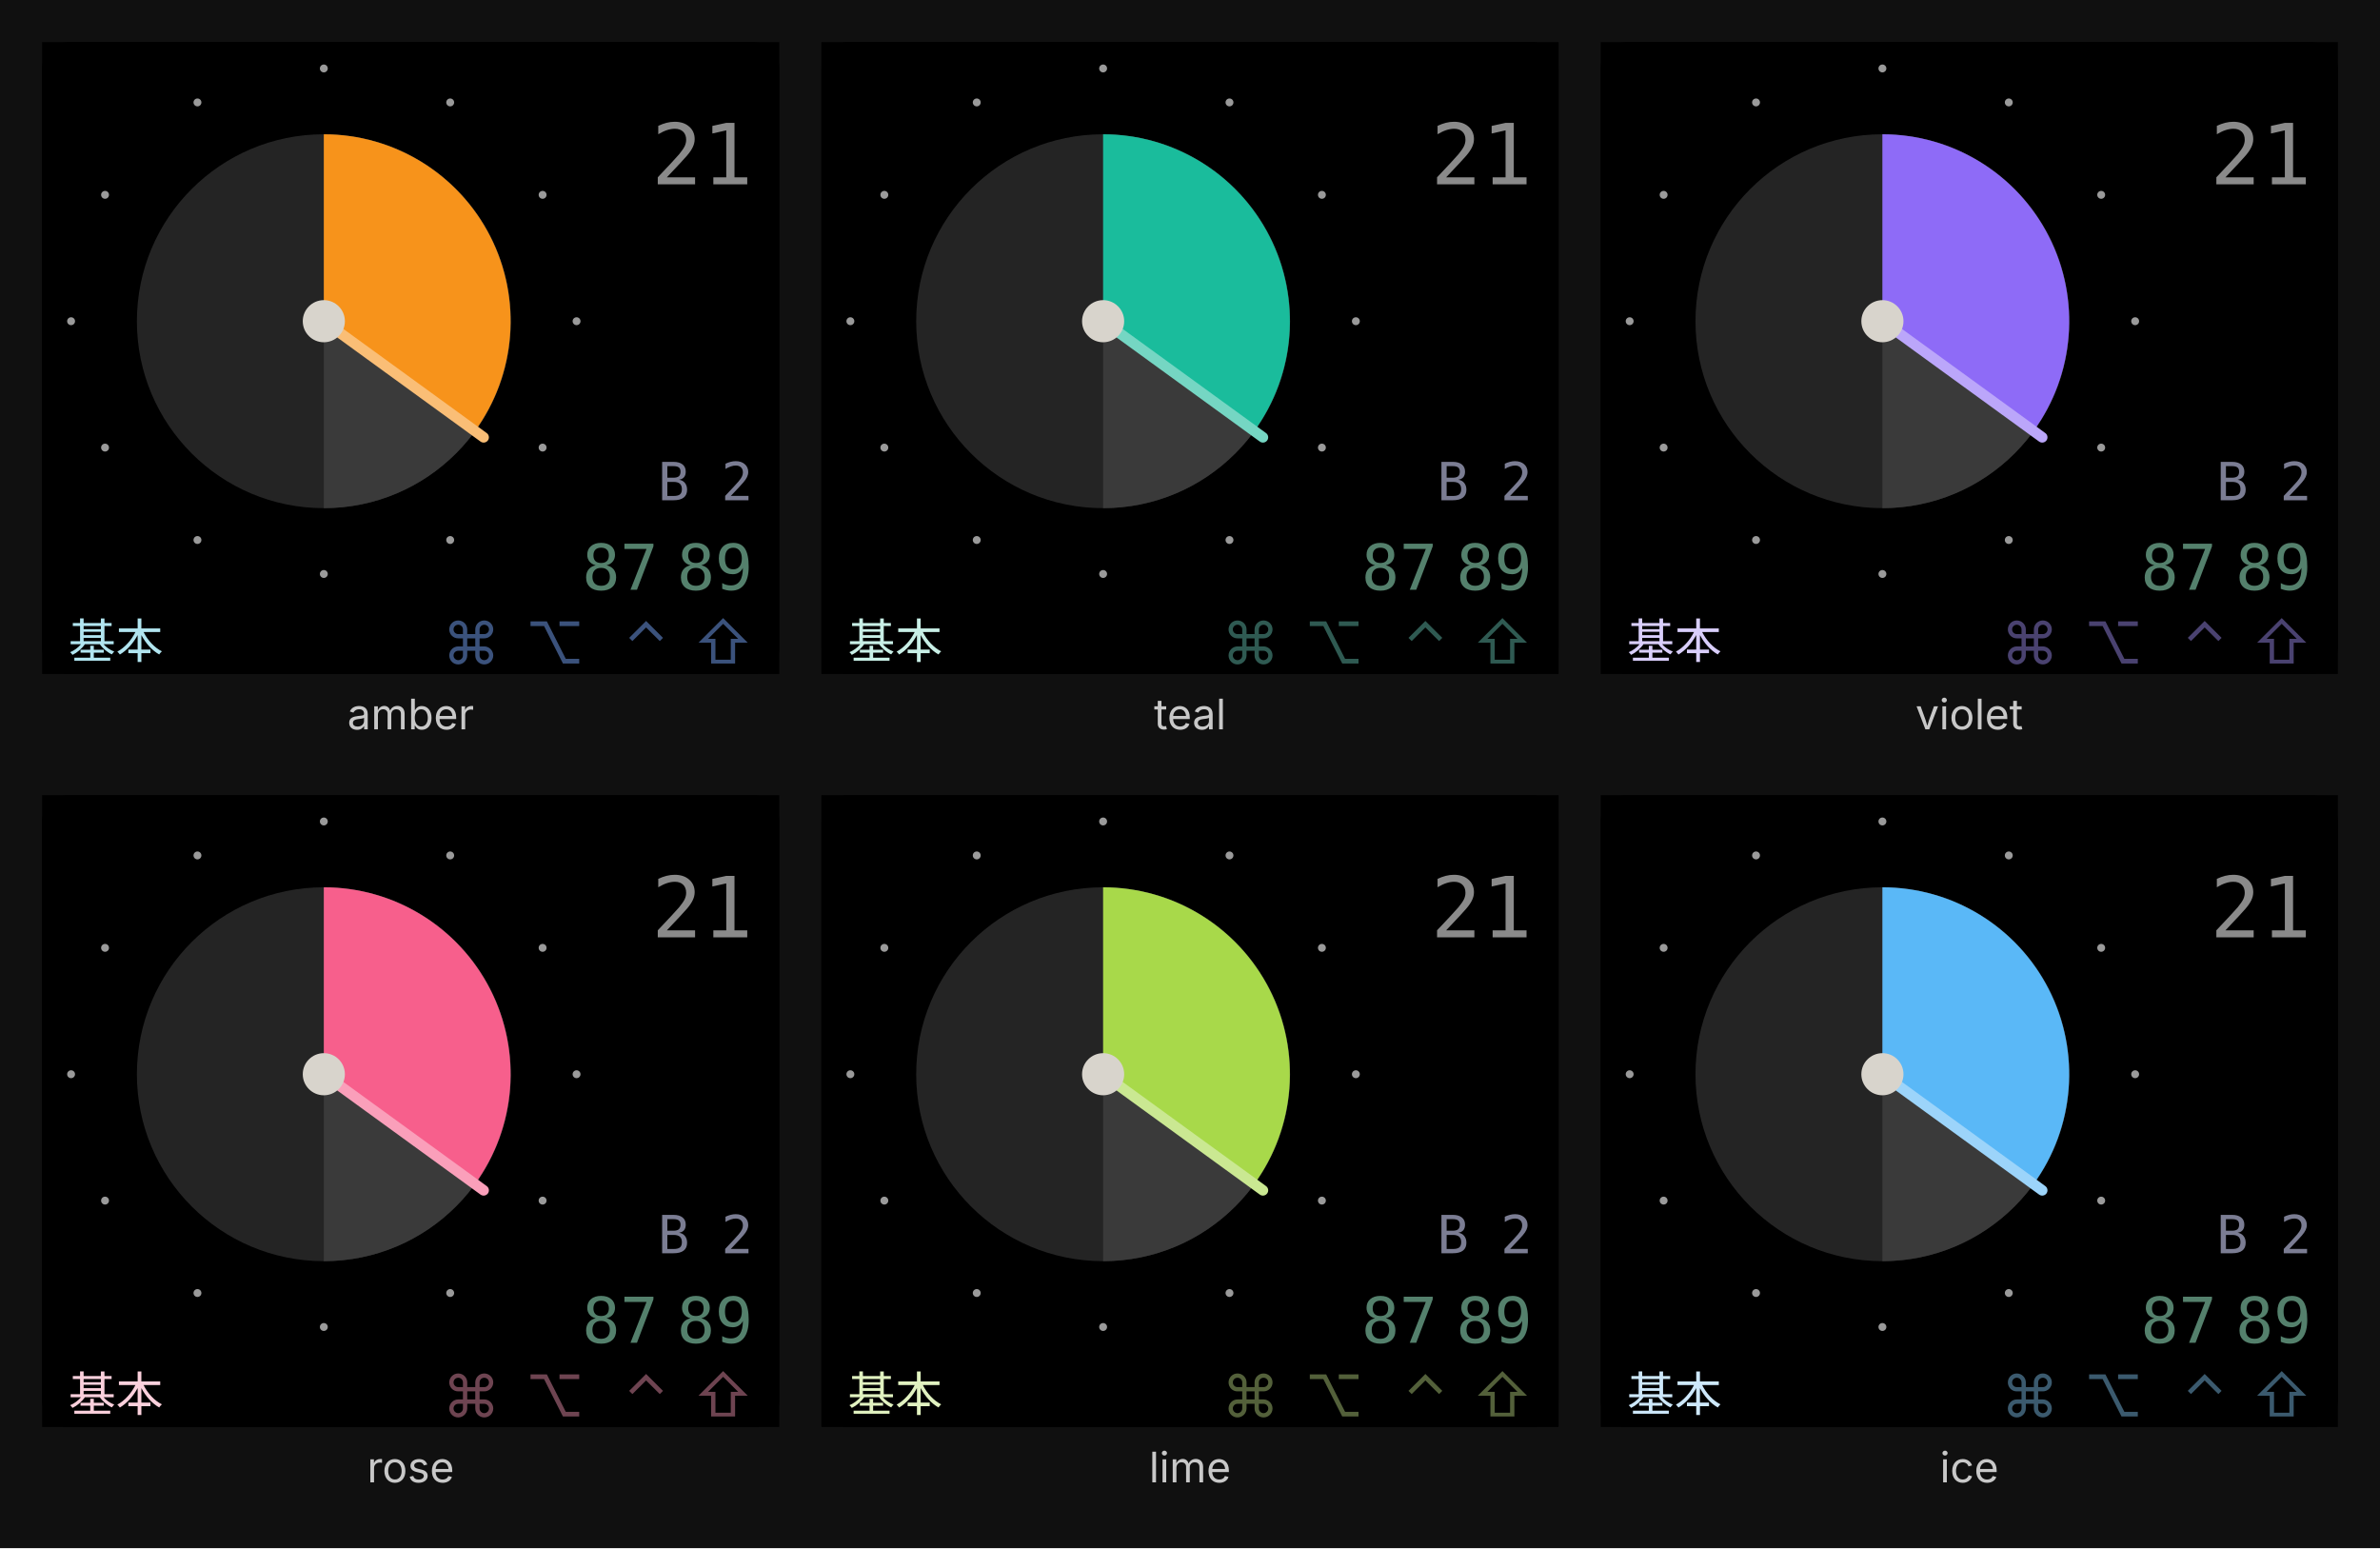
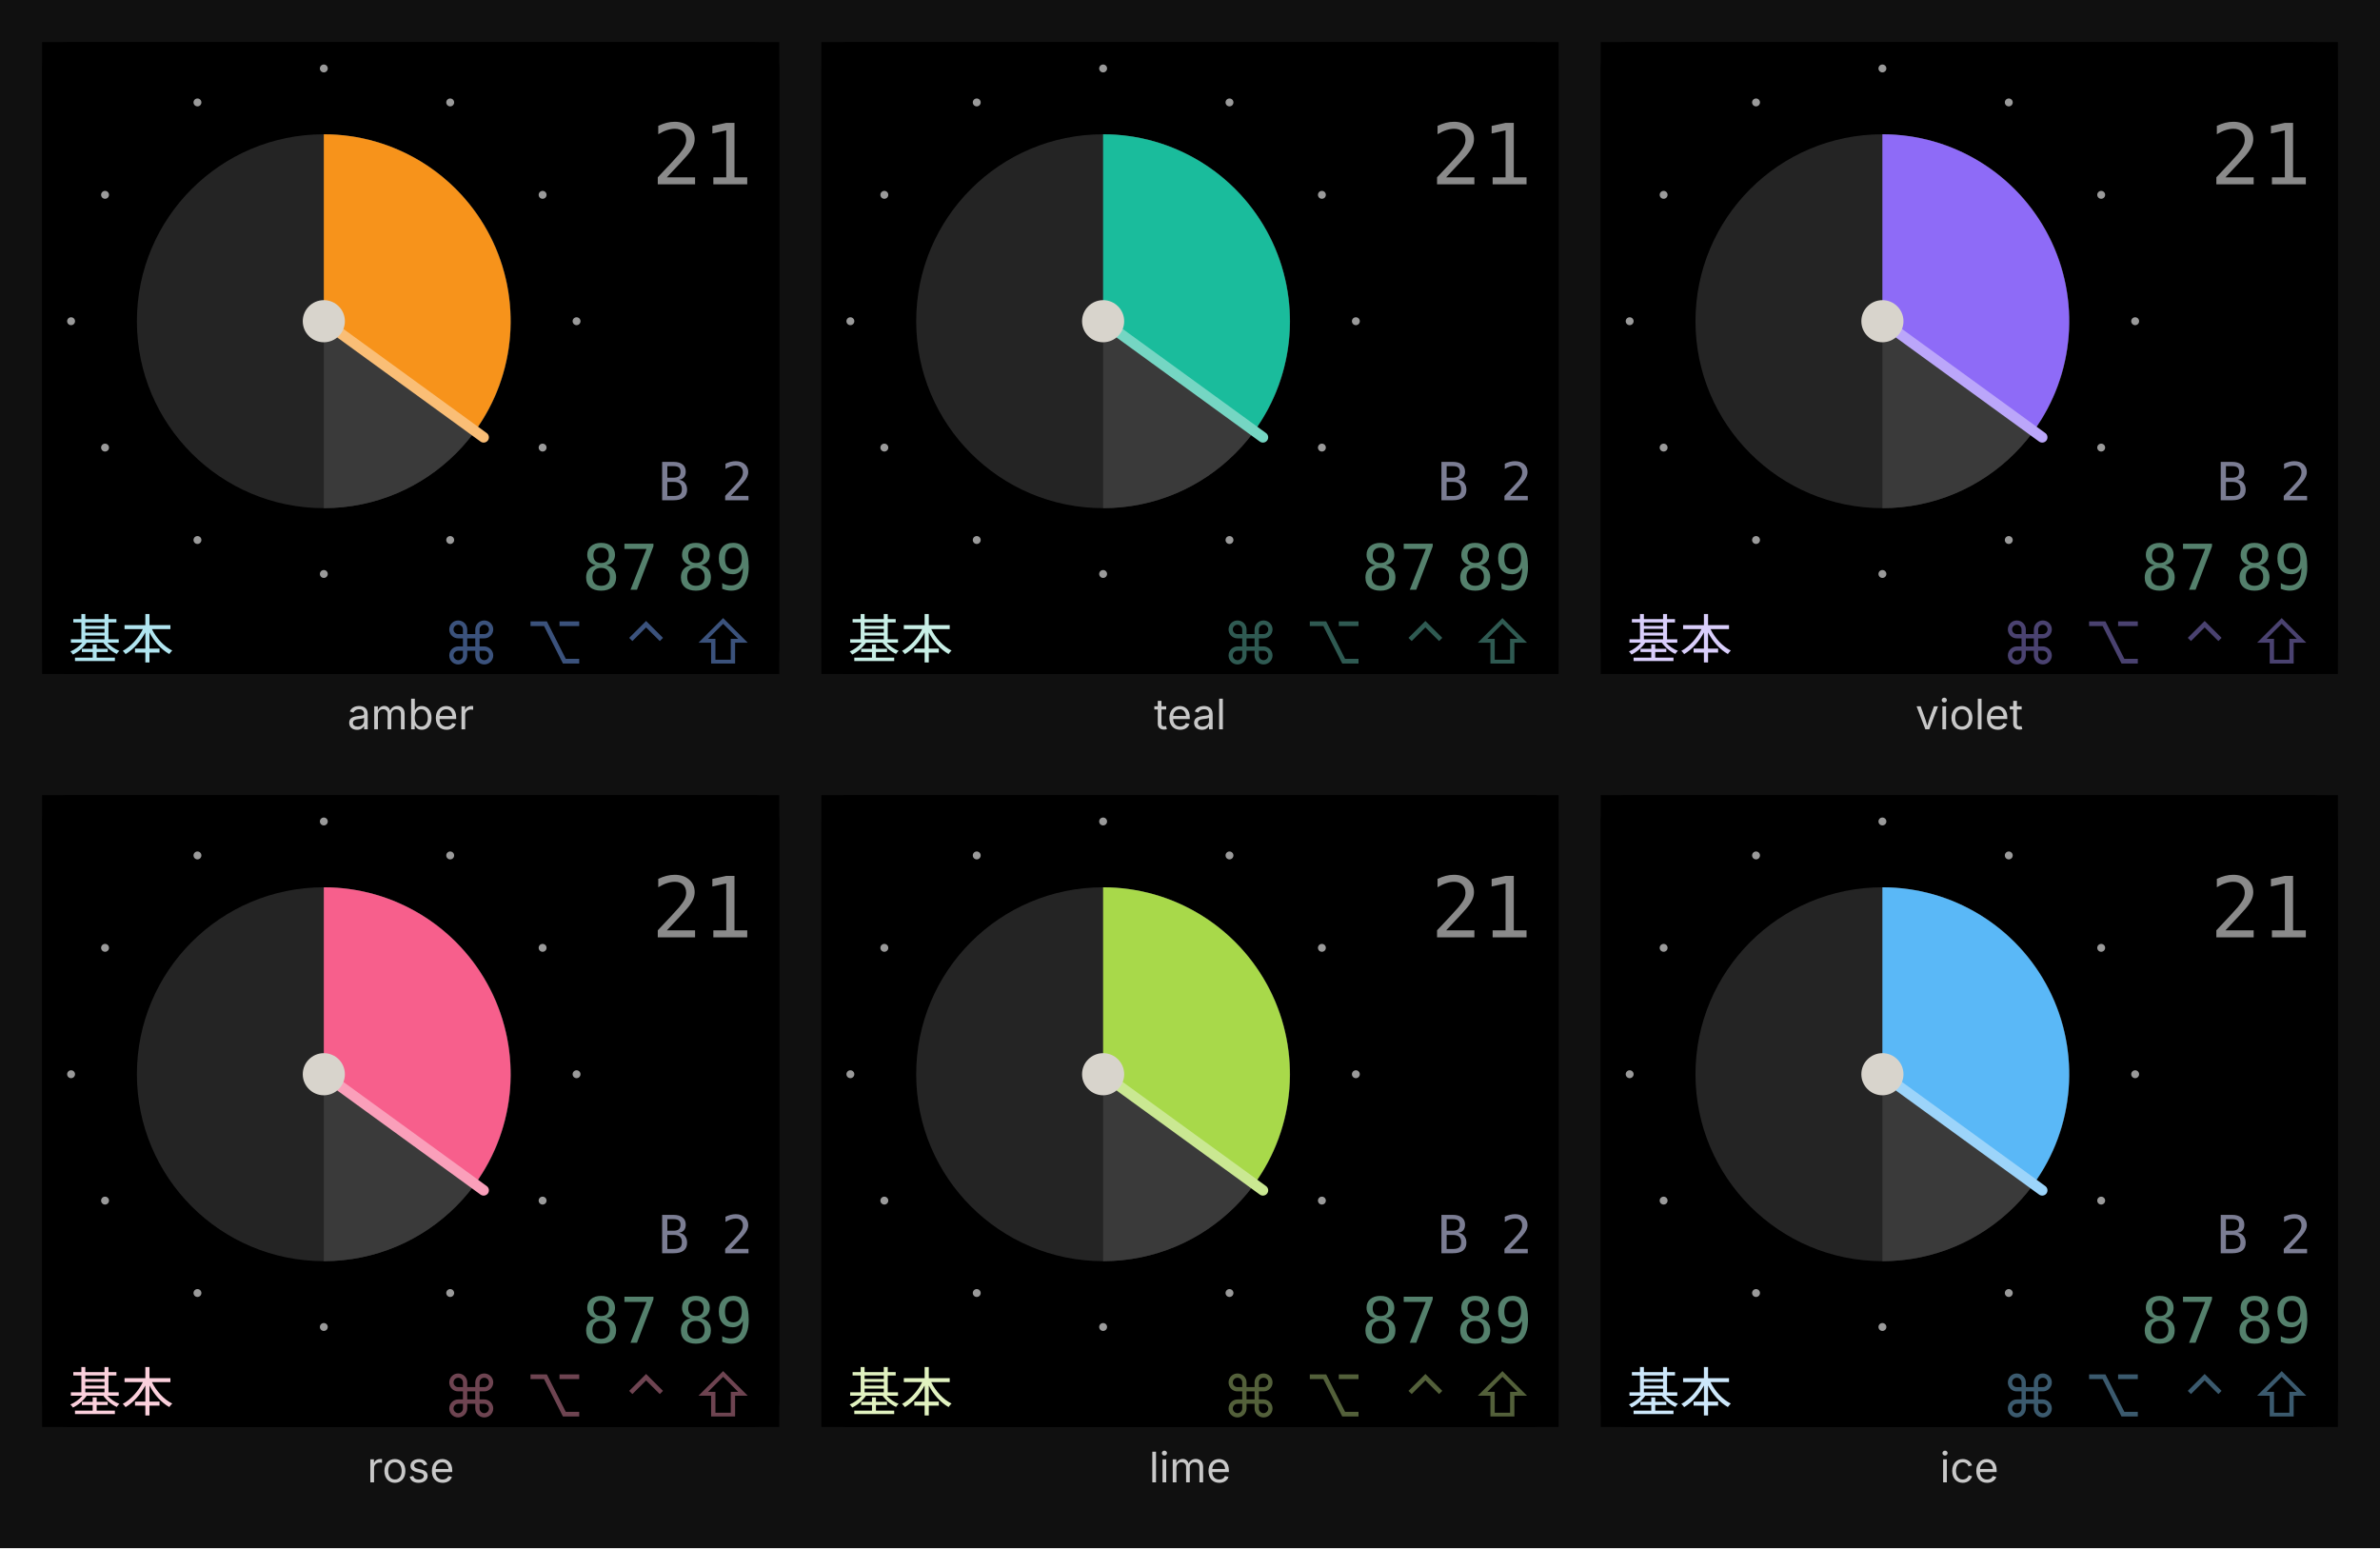
<svg xmlns="http://www.w3.org/2000/svg" width="904" height="588" viewBox="0 0 904 588">
  <rect width="904" height="588" fill="#101010" />
  <g transform="translate(16,16)">
    <rect width="280" height="240" fill="#000000" rx="10" />
    <svg width="280" height="240" viewBox="0 0 280 240">
      <rect width="280" height="240" fill="#000000" />
      <circle cx="107.0" cy="10.0" r="1.5" fill="#9a9a9a" />
      <circle cx="155.0" cy="22.9" r="1.5" fill="#9a9a9a" />
      <circle cx="190.1" cy="58.0" r="1.5" fill="#9a9a9a" />
      <circle cx="203.0" cy="106.0" r="1.5" fill="#9a9a9a" />
      <circle cx="190.1" cy="154.0" r="1.5" fill="#9a9a9a" />
      <circle cx="155.0" cy="189.1" r="1.5" fill="#9a9a9a" />
      <circle cx="107.0" cy="202.0" r="1.5" fill="#9a9a9a" />
      <circle cx="59.0" cy="189.1" r="1.5" fill="#9a9a9a" />
      <circle cx="23.9" cy="154.0" r="1.5" fill="#9a9a9a" />
      <circle cx="11.0" cy="106.0" r="1.5" fill="#9a9a9a" />
      <circle cx="23.9" cy="58.0" r="1.5" fill="#9a9a9a" />
      <circle cx="59.0" cy="22.9" r="1.5" fill="#9a9a9a" />
      <circle cx="107" cy="106" r="71" fill="#242424" />
      <path d="M 107 106 L 107 35 A 71 71 0 0 1 107.0 177.0 Z" fill="#3a3a3a" />
      <path d="M 107 106 L 107 35 A 71 71 0 0 1 164.4 147.7 Z" fill="#f7931b" />
      <line x1="107" y1="106" x2="167.7" y2="150.1" stroke="#fabe76" stroke-width="4" stroke-linecap="round" />
      <circle cx="107" cy="106" r="8" fill="#d8d4cc" />
      <text x="270" y="54" text-anchor="end" font-family="ui-monospace,'SF Mono',Menlo,Consolas,monospace" font-size="32" fill="#8a8a8a">21</text>
      <text x="270" y="174" text-anchor="end" font-family="ui-monospace,'SF Mono',Menlo,Consolas,monospace" font-size="20" fill="#7b7d93">B 2</text>
      <text x="234" y="208" text-anchor="end" font-family="ui-monospace,'SF Mono',Menlo,Consolas,monospace" font-size="24" fill="#54806c">87</text>
      <text x="270" y="208" text-anchor="end" font-family="ui-monospace,'SF Mono',Menlo,Consolas,monospace" font-size="24" fill="#54806c">89</text>
-       <text x="10" y="234" font-family="Inter,'Helvetica Neue',Arial,sans-serif" font-size="18" fill="#b1e5f0">基本</text>
+       <text x="10" y="234" font-family="Inter,'Helvetica Neue',Arial,sans-serif" font-size="20" fill="#b1e5f0">基本</text>
      <text x="174" y="236" text-anchor="end" font-family="Inter,'Helvetica Neue',Arial,sans-serif" font-size="22" fill="#3b527c">⌘</text>
      <text x="206" y="236" text-anchor="end" font-family="Inter,'Helvetica Neue',Arial,sans-serif" font-size="22" fill="#3b527c">⌥</text>
      <text x="238" y="236" text-anchor="end" font-family="Inter,'Helvetica Neue',Arial,sans-serif" font-size="22" fill="#3b527c">⌃</text>
      <text x="270" y="236" text-anchor="end" font-family="Inter,'Helvetica Neue',Arial,sans-serif" font-size="22" fill="#3b527c">⇧</text>
    </svg>
    <text x="140.0" y="261" text-anchor="middle" font-family="Inter,Helvetica,Arial,sans-serif" font-size="16" fill="#c8c8c8">amber</text>
  </g>
  <g transform="translate(312,16)">
    <rect width="280" height="240" fill="#000000" rx="10" />
    <svg width="280" height="240" viewBox="0 0 280 240">
      <rect width="280" height="240" fill="#000000" />
      <circle cx="107.0" cy="10.0" r="1.5" fill="#9a9a9a" />
      <circle cx="155.0" cy="22.9" r="1.5" fill="#9a9a9a" />
      <circle cx="190.1" cy="58.0" r="1.5" fill="#9a9a9a" />
      <circle cx="203.0" cy="106.0" r="1.5" fill="#9a9a9a" />
      <circle cx="190.1" cy="154.0" r="1.5" fill="#9a9a9a" />
      <circle cx="155.0" cy="189.1" r="1.5" fill="#9a9a9a" />
      <circle cx="107.0" cy="202.0" r="1.5" fill="#9a9a9a" />
      <circle cx="59.0" cy="189.1" r="1.5" fill="#9a9a9a" />
      <circle cx="23.9" cy="154.0" r="1.5" fill="#9a9a9a" />
      <circle cx="11.0" cy="106.0" r="1.5" fill="#9a9a9a" />
      <circle cx="23.9" cy="58.0" r="1.5" fill="#9a9a9a" />
      <circle cx="59.0" cy="22.9" r="1.5" fill="#9a9a9a" />
      <circle cx="107" cy="106" r="71" fill="#242424" />
      <path d="M 107 106 L 107 35 A 71 71 0 0 1 107.0 177.0 Z" fill="#3a3a3a" />
      <path d="M 107 106 L 107 35 A 71 71 0 0 1 164.4 147.7 Z" fill="#1abc9c" />
      <line x1="107" y1="106" x2="167.7" y2="150.1" stroke="#75d6c3" stroke-width="4" stroke-linecap="round" />
      <circle cx="107" cy="106" r="8" fill="#d8d4cc" />
      <text x="270" y="54" text-anchor="end" font-family="ui-monospace,'SF Mono',Menlo,Consolas,monospace" font-size="32" fill="#8a8a8a">21</text>
      <text x="270" y="174" text-anchor="end" font-family="ui-monospace,'SF Mono',Menlo,Consolas,monospace" font-size="20" fill="#7b7d93">B 2</text>
      <text x="234" y="208" text-anchor="end" font-family="ui-monospace,'SF Mono',Menlo,Consolas,monospace" font-size="24" fill="#54806c">87</text>
      <text x="270" y="208" text-anchor="end" font-family="ui-monospace,'SF Mono',Menlo,Consolas,monospace" font-size="24" fill="#54806c">89</text>
-       <text x="10" y="234" font-family="Inter,'Helvetica Neue',Arial,sans-serif" font-size="18" fill="#c8efe6">基本</text>
+       <text x="10" y="234" font-family="Inter,'Helvetica Neue',Arial,sans-serif" font-size="20" fill="#c8efe6">基本</text>
      <text x="174" y="236" text-anchor="end" font-family="Inter,'Helvetica Neue',Arial,sans-serif" font-size="22" fill="#2f5a52">⌘</text>
      <text x="206" y="236" text-anchor="end" font-family="Inter,'Helvetica Neue',Arial,sans-serif" font-size="22" fill="#2f5a52">⌥</text>
      <text x="238" y="236" text-anchor="end" font-family="Inter,'Helvetica Neue',Arial,sans-serif" font-size="22" fill="#2f5a52">⌃</text>
      <text x="270" y="236" text-anchor="end" font-family="Inter,'Helvetica Neue',Arial,sans-serif" font-size="22" fill="#2f5a52">⇧</text>
    </svg>
    <text x="140.0" y="261" text-anchor="middle" font-family="Inter,Helvetica,Arial,sans-serif" font-size="16" fill="#c8c8c8">teal</text>
  </g>
  <g transform="translate(608,16)">
    <rect width="280" height="240" fill="#000000" rx="10" />
    <svg width="280" height="240" viewBox="0 0 280 240">
      <rect width="280" height="240" fill="#000000" />
      <circle cx="107.0" cy="10.0" r="1.5" fill="#9a9a9a" />
      <circle cx="155.0" cy="22.9" r="1.5" fill="#9a9a9a" />
      <circle cx="190.1" cy="58.0" r="1.5" fill="#9a9a9a" />
      <circle cx="203.0" cy="106.0" r="1.5" fill="#9a9a9a" />
      <circle cx="190.1" cy="154.0" r="1.5" fill="#9a9a9a" />
      <circle cx="155.0" cy="189.1" r="1.5" fill="#9a9a9a" />
      <circle cx="107.0" cy="202.0" r="1.5" fill="#9a9a9a" />
      <circle cx="59.0" cy="189.1" r="1.5" fill="#9a9a9a" />
      <circle cx="23.9" cy="154.0" r="1.5" fill="#9a9a9a" />
      <circle cx="11.0" cy="106.0" r="1.5" fill="#9a9a9a" />
      <circle cx="23.9" cy="58.0" r="1.5" fill="#9a9a9a" />
      <circle cx="59.0" cy="22.9" r="1.5" fill="#9a9a9a" />
      <circle cx="107" cy="106" r="71" fill="#242424" />
      <path d="M 107 106 L 107 35 A 71 71 0 0 1 107.0 177.0 Z" fill="#3a3a3a" />
      <path d="M 107 106 L 107 35 A 71 71 0 0 1 164.4 147.7 Z" fill="#8e6bf7" />
      <line x1="107" y1="106" x2="167.7" y2="150.1" stroke="#bba6fa" stroke-width="4" stroke-linecap="round" />
      <circle cx="107" cy="106" r="8" fill="#d8d4cc" />
      <text x="270" y="54" text-anchor="end" font-family="ui-monospace,'SF Mono',Menlo,Consolas,monospace" font-size="32" fill="#8a8a8a">21</text>
      <text x="270" y="174" text-anchor="end" font-family="ui-monospace,'SF Mono',Menlo,Consolas,monospace" font-size="20" fill="#7b7d93">B 2</text>
      <text x="234" y="208" text-anchor="end" font-family="ui-monospace,'SF Mono',Menlo,Consolas,monospace" font-size="24" fill="#54806c">87</text>
      <text x="270" y="208" text-anchor="end" font-family="ui-monospace,'SF Mono',Menlo,Consolas,monospace" font-size="24" fill="#54806c">89</text>
-       <text x="10" y="234" font-family="Inter,'Helvetica Neue',Arial,sans-serif" font-size="18" fill="#d9cefb">基本</text>
+       <text x="10" y="234" font-family="Inter,'Helvetica Neue',Arial,sans-serif" font-size="20" fill="#d9cefb">基本</text>
      <text x="174" y="236" text-anchor="end" font-family="Inter,'Helvetica Neue',Arial,sans-serif" font-size="22" fill="#4a4270">⌘</text>
      <text x="206" y="236" text-anchor="end" font-family="Inter,'Helvetica Neue',Arial,sans-serif" font-size="22" fill="#4a4270">⌥</text>
      <text x="238" y="236" text-anchor="end" font-family="Inter,'Helvetica Neue',Arial,sans-serif" font-size="22" fill="#4a4270">⌃</text>
      <text x="270" y="236" text-anchor="end" font-family="Inter,'Helvetica Neue',Arial,sans-serif" font-size="22" fill="#4a4270">⇧</text>
    </svg>
    <text x="140.0" y="261" text-anchor="middle" font-family="Inter,Helvetica,Arial,sans-serif" font-size="16" fill="#c8c8c8">violet</text>
  </g>
  <g transform="translate(16,302)">
    <rect width="280" height="240" fill="#000000" rx="10" />
    <svg width="280" height="240" viewBox="0 0 280 240">
      <rect width="280" height="240" fill="#000000" />
      <circle cx="107.0" cy="10.0" r="1.5" fill="#9a9a9a" />
      <circle cx="155.0" cy="22.9" r="1.5" fill="#9a9a9a" />
      <circle cx="190.1" cy="58.0" r="1.5" fill="#9a9a9a" />
      <circle cx="203.0" cy="106.0" r="1.5" fill="#9a9a9a" />
      <circle cx="190.1" cy="154.0" r="1.5" fill="#9a9a9a" />
      <circle cx="155.0" cy="189.1" r="1.5" fill="#9a9a9a" />
      <circle cx="107.0" cy="202.0" r="1.5" fill="#9a9a9a" />
      <circle cx="59.0" cy="189.1" r="1.5" fill="#9a9a9a" />
      <circle cx="23.9" cy="154.0" r="1.5" fill="#9a9a9a" />
      <circle cx="11.0" cy="106.0" r="1.5" fill="#9a9a9a" />
      <circle cx="23.9" cy="58.0" r="1.5" fill="#9a9a9a" />
      <circle cx="59.0" cy="22.9" r="1.5" fill="#9a9a9a" />
      <circle cx="107" cy="106" r="71" fill="#242424" />
      <path d="M 107 106 L 107 35 A 71 71 0 0 1 107.0 177.0 Z" fill="#3a3a3a" />
      <path d="M 107 106 L 107 35 A 71 71 0 0 1 164.4 147.7 Z" fill="#f75f8c" />
      <line x1="107" y1="106" x2="167.7" y2="150.1" stroke="#fa9fba" stroke-width="4" stroke-linecap="round" />
      <circle cx="107" cy="106" r="8" fill="#d8d4cc" />
      <text x="270" y="54" text-anchor="end" font-family="ui-monospace,'SF Mono',Menlo,Consolas,monospace" font-size="32" fill="#8a8a8a">21</text>
      <text x="270" y="174" text-anchor="end" font-family="ui-monospace,'SF Mono',Menlo,Consolas,monospace" font-size="20" fill="#7b7d93">B 2</text>
      <text x="234" y="208" text-anchor="end" font-family="ui-monospace,'SF Mono',Menlo,Consolas,monospace" font-size="24" fill="#54806c">87</text>
      <text x="270" y="208" text-anchor="end" font-family="ui-monospace,'SF Mono',Menlo,Consolas,monospace" font-size="24" fill="#54806c">89</text>
-       <text x="10" y="234" font-family="Inter,'Helvetica Neue',Arial,sans-serif" font-size="18" fill="#fbd0dc">基本</text>
+       <text x="10" y="234" font-family="Inter,'Helvetica Neue',Arial,sans-serif" font-size="20" fill="#fbd0dc">基本</text>
      <text x="174" y="236" text-anchor="end" font-family="Inter,'Helvetica Neue',Arial,sans-serif" font-size="22" fill="#6e4451">⌘</text>
      <text x="206" y="236" text-anchor="end" font-family="Inter,'Helvetica Neue',Arial,sans-serif" font-size="22" fill="#6e4451">⌥</text>
      <text x="238" y="236" text-anchor="end" font-family="Inter,'Helvetica Neue',Arial,sans-serif" font-size="22" fill="#6e4451">⌃</text>
      <text x="270" y="236" text-anchor="end" font-family="Inter,'Helvetica Neue',Arial,sans-serif" font-size="22" fill="#6e4451">⇧</text>
    </svg>
    <text x="140.0" y="261" text-anchor="middle" font-family="Inter,Helvetica,Arial,sans-serif" font-size="16" fill="#c8c8c8">rose</text>
  </g>
  <g transform="translate(312,302)">
    <rect width="280" height="240" fill="#000000" rx="10" />
    <svg width="280" height="240" viewBox="0 0 280 240">
      <rect width="280" height="240" fill="#000000" />
      <circle cx="107.0" cy="10.0" r="1.5" fill="#9a9a9a" />
      <circle cx="155.0" cy="22.9" r="1.5" fill="#9a9a9a" />
      <circle cx="190.1" cy="58.0" r="1.5" fill="#9a9a9a" />
      <circle cx="203.0" cy="106.0" r="1.5" fill="#9a9a9a" />
      <circle cx="190.1" cy="154.0" r="1.5" fill="#9a9a9a" />
      <circle cx="155.0" cy="189.1" r="1.5" fill="#9a9a9a" />
      <circle cx="107.0" cy="202.0" r="1.5" fill="#9a9a9a" />
      <circle cx="59.0" cy="189.1" r="1.5" fill="#9a9a9a" />
      <circle cx="23.9" cy="154.0" r="1.5" fill="#9a9a9a" />
      <circle cx="11.0" cy="106.0" r="1.5" fill="#9a9a9a" />
      <circle cx="23.9" cy="58.0" r="1.5" fill="#9a9a9a" />
      <circle cx="59.0" cy="22.9" r="1.5" fill="#9a9a9a" />
      <circle cx="107" cy="106" r="71" fill="#242424" />
      <path d="M 107 106 L 107 35 A 71 71 0 0 1 107.0 177.0 Z" fill="#3a3a3a" />
      <path d="M 107 106 L 107 35 A 71 71 0 0 1 164.4 147.7 Z" fill="#a8d94a" />
      <line x1="107" y1="106" x2="167.7" y2="150.1" stroke="#cae892" stroke-width="4" stroke-linecap="round" />
      <circle cx="107" cy="106" r="8" fill="#d8d4cc" />
      <text x="270" y="54" text-anchor="end" font-family="ui-monospace,'SF Mono',Menlo,Consolas,monospace" font-size="32" fill="#8a8a8a">21</text>
      <text x="270" y="174" text-anchor="end" font-family="ui-monospace,'SF Mono',Menlo,Consolas,monospace" font-size="20" fill="#7b7d93">B 2</text>
      <text x="234" y="208" text-anchor="end" font-family="ui-monospace,'SF Mono',Menlo,Consolas,monospace" font-size="24" fill="#54806c">87</text>
      <text x="270" y="208" text-anchor="end" font-family="ui-monospace,'SF Mono',Menlo,Consolas,monospace" font-size="24" fill="#54806c">89</text>
-       <text x="10" y="234" font-family="Inter,'Helvetica Neue',Arial,sans-serif" font-size="18" fill="#e1f2c0">基本</text>
+       <text x="10" y="234" font-family="Inter,'Helvetica Neue',Arial,sans-serif" font-size="20" fill="#e1f2c0">基本</text>
      <text x="174" y="236" text-anchor="end" font-family="Inter,'Helvetica Neue',Arial,sans-serif" font-size="22" fill="#53603a">⌘</text>
      <text x="206" y="236" text-anchor="end" font-family="Inter,'Helvetica Neue',Arial,sans-serif" font-size="22" fill="#53603a">⌥</text>
      <text x="238" y="236" text-anchor="end" font-family="Inter,'Helvetica Neue',Arial,sans-serif" font-size="22" fill="#53603a">⌃</text>
      <text x="270" y="236" text-anchor="end" font-family="Inter,'Helvetica Neue',Arial,sans-serif" font-size="22" fill="#53603a">⇧</text>
    </svg>
    <text x="140.0" y="261" text-anchor="middle" font-family="Inter,Helvetica,Arial,sans-serif" font-size="16" fill="#c8c8c8">lime</text>
  </g>
  <g transform="translate(608,302)">
    <rect width="280" height="240" fill="#000000" rx="10" />
    <svg width="280" height="240" viewBox="0 0 280 240">
      <rect width="280" height="240" fill="#000000" />
      <circle cx="107.0" cy="10.0" r="1.5" fill="#9a9a9a" />
      <circle cx="155.0" cy="22.9" r="1.5" fill="#9a9a9a" />
      <circle cx="190.1" cy="58.0" r="1.5" fill="#9a9a9a" />
      <circle cx="203.0" cy="106.0" r="1.5" fill="#9a9a9a" />
      <circle cx="190.1" cy="154.0" r="1.5" fill="#9a9a9a" />
      <circle cx="155.0" cy="189.1" r="1.5" fill="#9a9a9a" />
      <circle cx="107.0" cy="202.0" r="1.5" fill="#9a9a9a" />
      <circle cx="59.0" cy="189.1" r="1.5" fill="#9a9a9a" />
      <circle cx="23.9" cy="154.0" r="1.5" fill="#9a9a9a" />
      <circle cx="11.0" cy="106.0" r="1.5" fill="#9a9a9a" />
      <circle cx="23.9" cy="58.0" r="1.5" fill="#9a9a9a" />
      <circle cx="59.0" cy="22.9" r="1.5" fill="#9a9a9a" />
      <circle cx="107" cy="106" r="71" fill="#242424" />
      <path d="M 107 106 L 107 35 A 71 71 0 0 1 107.0 177.0 Z" fill="#3a3a3a" />
      <path d="M 107 106 L 107 35 A 71 71 0 0 1 164.4 147.7 Z" fill="#5ab8f7" />
      <line x1="107" y1="106" x2="167.7" y2="150.1" stroke="#9cd4fa" stroke-width="4" stroke-linecap="round" />
      <circle cx="107" cy="106" r="8" fill="#d8d4cc" />
      <text x="270" y="54" text-anchor="end" font-family="ui-monospace,'SF Mono',Menlo,Consolas,monospace" font-size="32" fill="#8a8a8a">21</text>
      <text x="270" y="174" text-anchor="end" font-family="ui-monospace,'SF Mono',Menlo,Consolas,monospace" font-size="20" fill="#7b7d93">B 2</text>
      <text x="234" y="208" text-anchor="end" font-family="ui-monospace,'SF Mono',Menlo,Consolas,monospace" font-size="24" fill="#54806c">87</text>
      <text x="270" y="208" text-anchor="end" font-family="ui-monospace,'SF Mono',Menlo,Consolas,monospace" font-size="24" fill="#54806c">89</text>
-       <text x="10" y="234" font-family="Inter,'Helvetica Neue',Arial,sans-serif" font-size="18" fill="#cde8fb">基本</text>
+       <text x="10" y="234" font-family="Inter,'Helvetica Neue',Arial,sans-serif" font-size="20" fill="#cde8fb">基本</text>
      <text x="174" y="236" text-anchor="end" font-family="Inter,'Helvetica Neue',Arial,sans-serif" font-size="22" fill="#3b5a6e">⌘</text>
      <text x="206" y="236" text-anchor="end" font-family="Inter,'Helvetica Neue',Arial,sans-serif" font-size="22" fill="#3b5a6e">⌥</text>
      <text x="238" y="236" text-anchor="end" font-family="Inter,'Helvetica Neue',Arial,sans-serif" font-size="22" fill="#3b5a6e">⌃</text>
      <text x="270" y="236" text-anchor="end" font-family="Inter,'Helvetica Neue',Arial,sans-serif" font-size="22" fill="#3b5a6e">⇧</text>
    </svg>
    <text x="140.0" y="261" text-anchor="middle" font-family="Inter,Helvetica,Arial,sans-serif" font-size="16" fill="#c8c8c8">ice</text>
  </g>
</svg>
